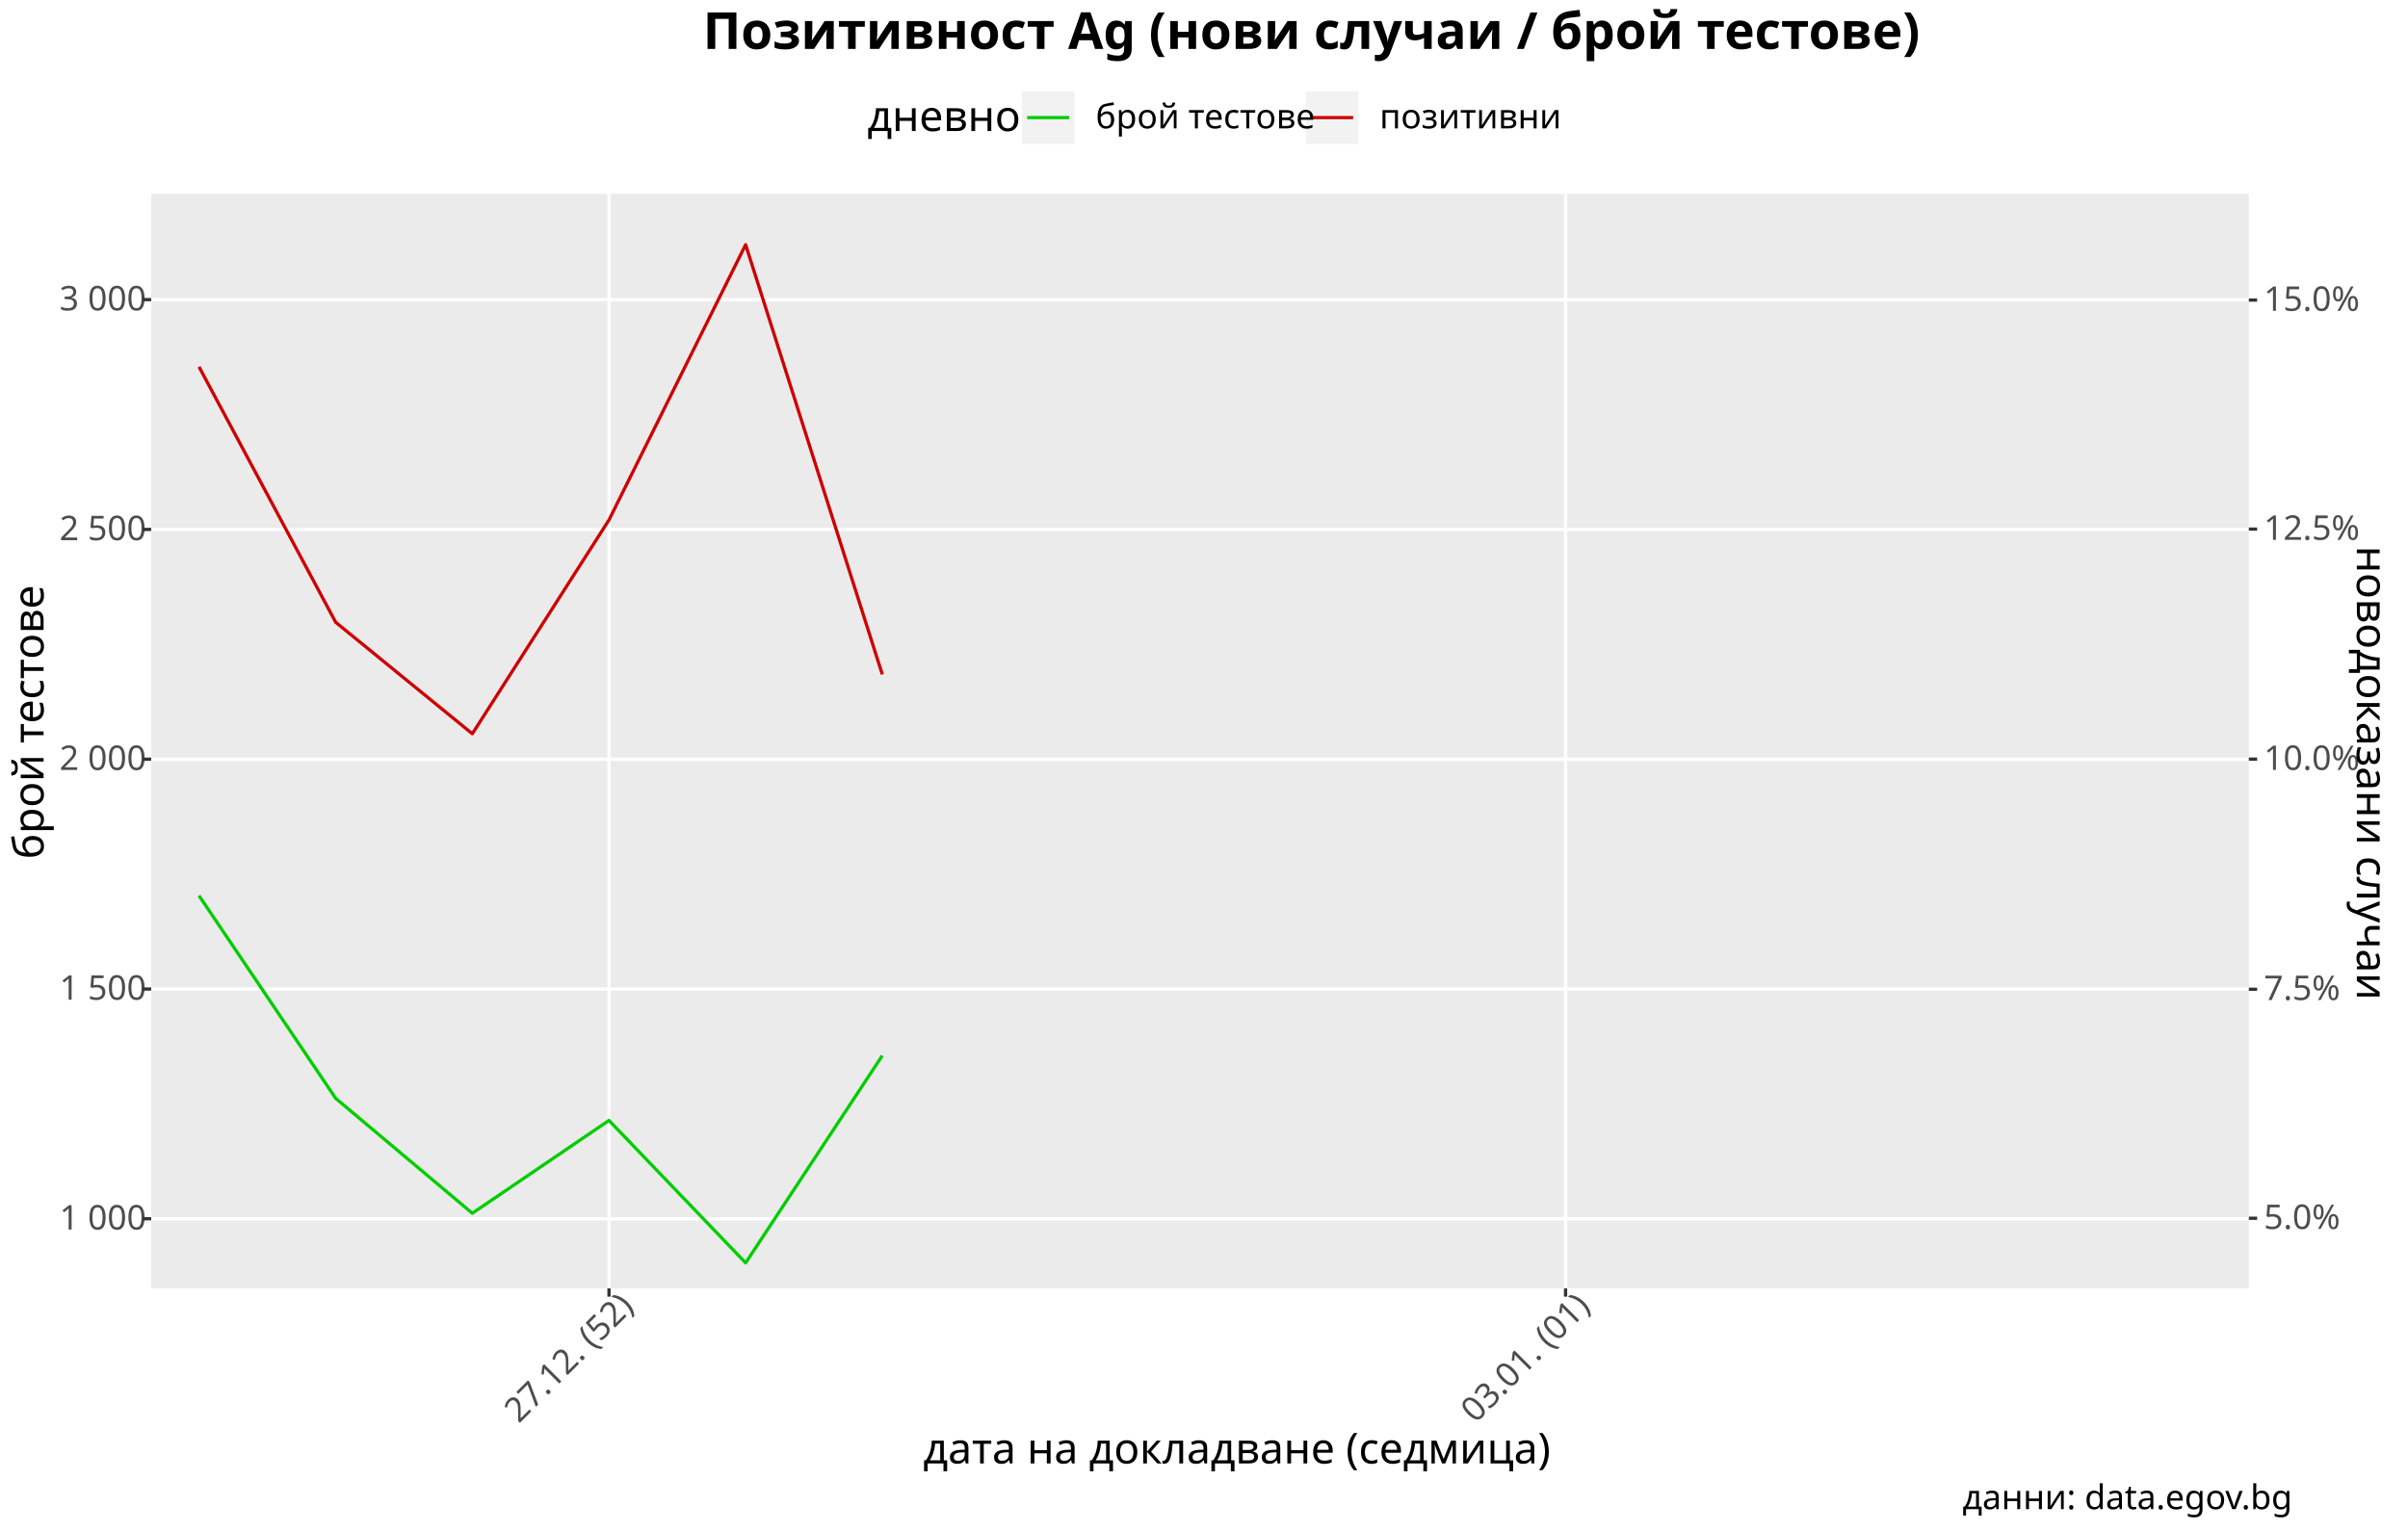
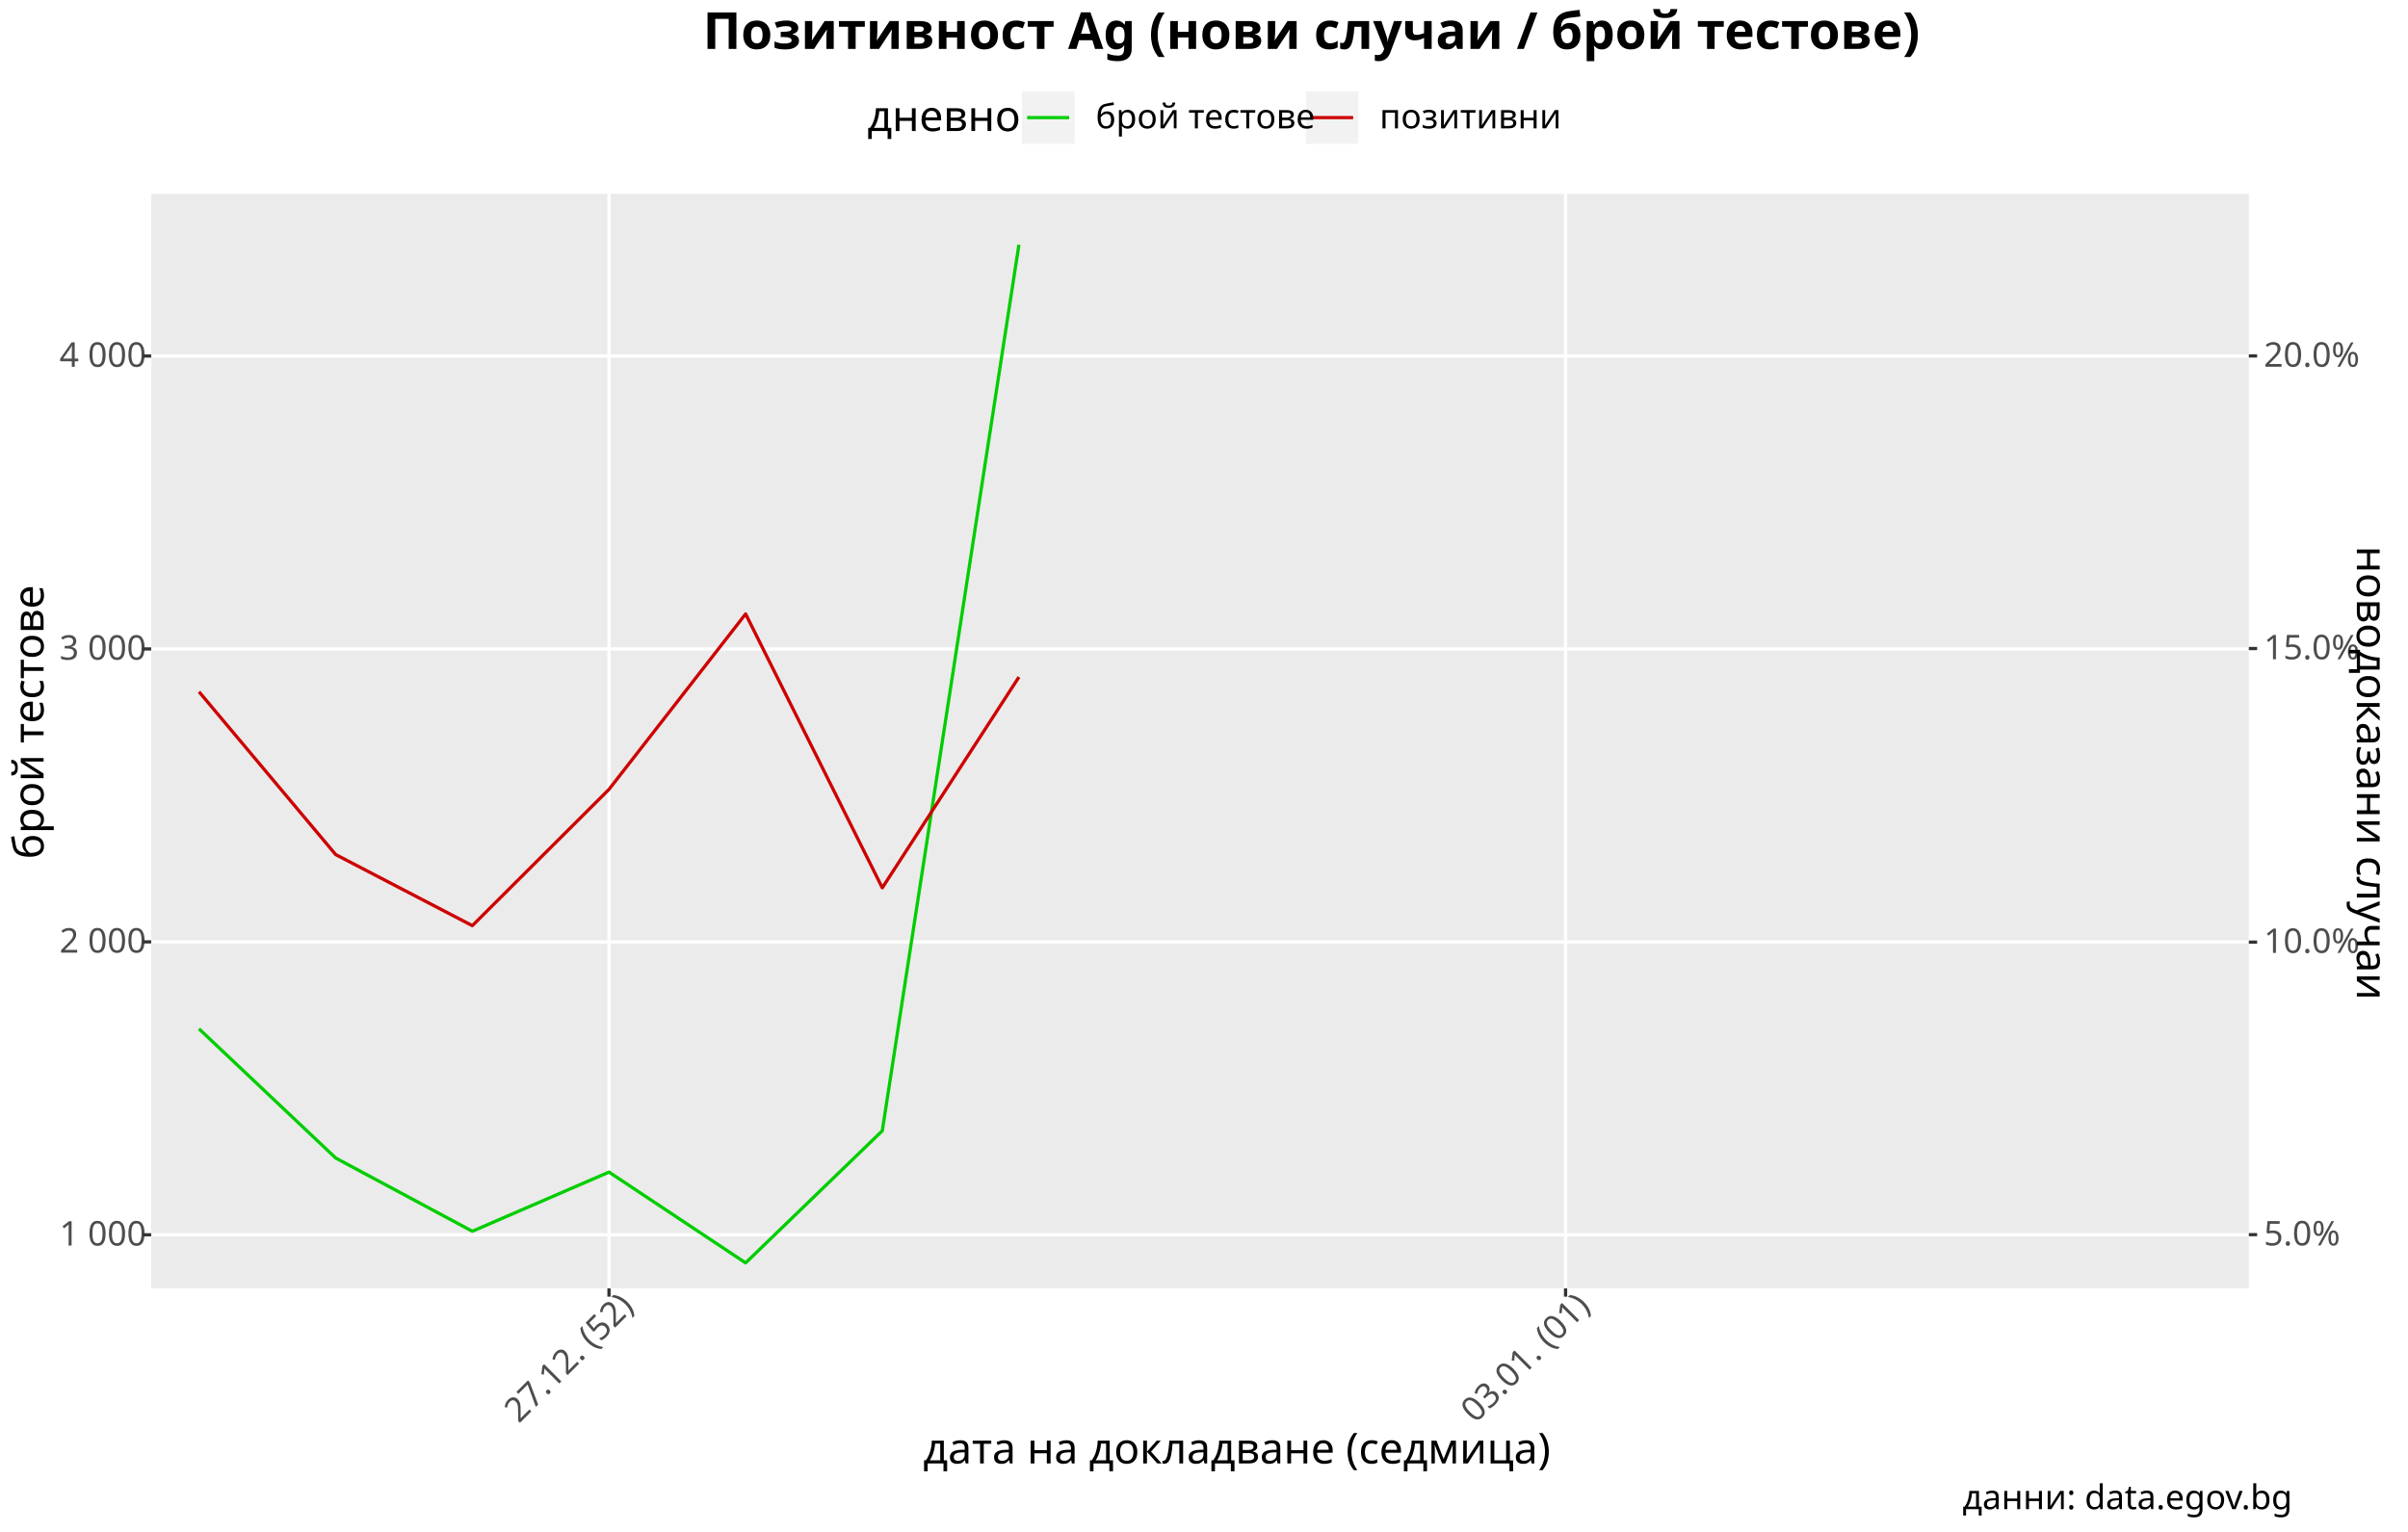
<svg xmlns="http://www.w3.org/2000/svg" viewBox="0 0 792.00 504.00">
  <defs>
    <style type="text/css">
    line, polyline, polygon, path, rect, circle {
      fill: none;
      stroke: #000000;
      stroke-linecap: round;
      stroke-linejoin: round;
      stroke-miterlimit: 10.00;
    }
  </style>
  </defs>
  <rect width="100%" height="100%" style="stroke: none; fill: #FFFFFF;" />
  <rect x="0.00" y="0.00" width="792.00" height="504.00" style="stroke-width: 1.07; stroke: #FFFFFF; fill: #FFFFFF;" />
  <defs>
    <clipPath id="cpNDkuNzN8NzM5LjY1fDQyMy44N3w2My43Nw==">
      <rect x="49.73" y="63.77" width="689.92" height="360.10" />
    </clipPath>
  </defs>
  <rect x="49.73" y="63.77" width="689.92" height="360.10" style="stroke-width: 1.07; stroke: none; fill: #EBEBEB;" clip-path="url(#cpNDkuNzN8NzM5LjY1fDQyMy44N3w2My43Nw==)" />
-   <polyline points="49.73,400.98 739.65,400.98 " style="stroke-width: 1.07; stroke: #FFFFFF; stroke-linecap: butt;" clip-path="url(#cpNDkuNzN8NzM5LjY1fDQyMy44N3w2My43Nw==)" />
-   <polyline points="49.73,325.38 739.65,325.38 " style="stroke-width: 1.07; stroke: #FFFFFF; stroke-linecap: butt;" clip-path="url(#cpNDkuNzN8NzM5LjY1fDQyMy44N3w2My43Nw==)" />
-   <polyline points="49.73,249.78 739.65,249.78 " style="stroke-width: 1.07; stroke: #FFFFFF; stroke-linecap: butt;" clip-path="url(#cpNDkuNzN8NzM5LjY1fDQyMy44N3w2My43Nw==)" />
-   <polyline points="49.73,174.18 739.65,174.18 " style="stroke-width: 1.07; stroke: #FFFFFF; stroke-linecap: butt;" clip-path="url(#cpNDkuNzN8NzM5LjY1fDQyMy44N3w2My43Nw==)" />
-   <polyline points="49.73,98.58 739.65,98.58 " style="stroke-width: 1.07; stroke: #FFFFFF; stroke-linecap: butt;" clip-path="url(#cpNDkuNzN8NzM5LjY1fDQyMy44N3w2My43Nw==)" />
+   <polyline points="49.73,406.24 739.65,406.24 " style="stroke-width: 1.07; stroke: #FFFFFF; stroke-linecap: butt;" clip-path="url(#cpNDkuNzN8NzM5LjY1fDQyMy44N3w2My43Nw==)" />
+   <polyline points="49.73,309.87 739.65,309.87 " style="stroke-width: 1.07; stroke: #FFFFFF; stroke-linecap: butt;" clip-path="url(#cpNDkuNzN8NzM5LjY1fDQyMy44N3w2My43Nw==)" />
+   <polyline points="49.73,213.50 739.65,213.50 " style="stroke-width: 1.07; stroke: #FFFFFF; stroke-linecap: butt;" clip-path="url(#cpNDkuNzN8NzM5LjY1fDQyMy44N3w2My43Nw==)" />
+   <polyline points="49.73,117.13 739.65,117.13 " style="stroke-width: 1.07; stroke: #FFFFFF; stroke-linecap: butt;" clip-path="url(#cpNDkuNzN8NzM5LjY1fDQyMy44N3w2My43Nw==)" />
  <polyline points="200.30,423.87 200.30,63.77 " style="stroke-width: 1.07; stroke: #FFFFFF; stroke-linecap: butt;" clip-path="url(#cpNDkuNzN8NzM5LjY1fDQyMy44N3w2My43Nw==)" />
  <polyline points="514.92,423.87 514.92,63.77 " style="stroke-width: 1.07; stroke: #FFFFFF; stroke-linecap: butt;" clip-path="url(#cpNDkuNzN8NzM5LjY1fDQyMy44N3w2My43Nw==)" />
-   <polyline points="65.46,294.68 110.41,361.36 155.35,399.16 200.30,368.62 245.24,415.49 290.19,347.30 " style="stroke-width: 1.07; stroke: #00CD00; stroke-linecap: butt;" clip-path="url(#cpNDkuNzN8NzM5LjY1fDQyMy44N3w2My43Nw==)" />
-   <polyline points="65.46,120.69 110.41,204.73 155.35,241.41 200.30,171.06 245.24,80.51 290.19,221.88 " style="stroke-width: 1.07; stroke: #CD0000; stroke-linecap: butt;" clip-path="url(#cpNDkuNzN8NzM5LjY1fDQyMy44N3w2My43Nw==)" />
+   <polyline points="65.46,338.49 110.41,380.99 155.35,405.08 200.30,385.62 245.24,415.49 290.19,372.03 335.13,80.51 " style="stroke-width: 1.07; stroke: #00CD00; stroke-linecap: butt;" clip-path="url(#cpNDkuNzN8NzM5LjY1fDQyMy44N3w2My43Nw==)" />
+   <polyline points="65.46,227.59 110.41,281.16 155.35,304.54 200.30,259.70 245.24,201.99 290.19,292.09 335.13,222.74 " style="stroke-width: 1.07; stroke: #CD0000; stroke-linecap: butt;" clip-path="url(#cpNDkuNzN8NzM5LjY1fDQyMy44N3w2My43Nw==)" />
  <defs>
    <clipPath id="cpMC4wMHw3OTIuMDB8NTA0LjAwfDAuMDA=">
      <rect x="0.00" y="0.00" width="792.00" height="504.00" />
    </clipPath>
  </defs>
  <g clip-path="url(#cpMC4wMHw3OTIuMDB8NTA0LjAwfDAuMDA=)">
-     <text x="19.56" y="404.51" style="font-size: 11.20px; fill: #4D4D4D; font-family: Calibri;" textLength="25.24px" lengthAdjust="spacingAndGlyphs">1 000</text>
+     <text x="19.56" y="409.78" style="font-size: 11.20px; fill: #4D4D4D; font-family: Calibri;" textLength="25.24px" lengthAdjust="spacingAndGlyphs">1 000</text>
  </g>
  <g clip-path="url(#cpMC4wMHw3OTIuMDB8NTA0LjAwfDAuMDA=)">
-     <text x="19.56" y="328.91" style="font-size: 11.20px; fill: #4D4D4D; font-family: Calibri;" textLength="25.24px" lengthAdjust="spacingAndGlyphs">1 500</text>
+     <text x="19.56" y="313.41" style="font-size: 11.20px; fill: #4D4D4D; font-family: Calibri;" textLength="25.24px" lengthAdjust="spacingAndGlyphs">2 000</text>
  </g>
  <g clip-path="url(#cpMC4wMHw3OTIuMDB8NTA0LjAwfDAuMDA=)">
-     <text x="19.56" y="253.32" style="font-size: 11.20px; fill: #4D4D4D; font-family: Calibri;" textLength="25.24px" lengthAdjust="spacingAndGlyphs">2 000</text>
+     <text x="19.56" y="217.04" style="font-size: 11.20px; fill: #4D4D4D; font-family: Calibri;" textLength="25.24px" lengthAdjust="spacingAndGlyphs">3 000</text>
  </g>
  <g clip-path="url(#cpMC4wMHw3OTIuMDB8NTA0LjAwfDAuMDA=)">
-     <text x="19.56" y="177.72" style="font-size: 11.20px; fill: #4D4D4D; font-family: Calibri;" textLength="25.24px" lengthAdjust="spacingAndGlyphs">2 500</text>
+     <text x="19.56" y="120.67" style="font-size: 11.20px; fill: #4D4D4D; font-family: Calibri;" textLength="25.24px" lengthAdjust="spacingAndGlyphs">4 000</text>
+   </g>
+   <polyline points="46.99,406.24 49.73,406.24 " style="stroke-width: 1.07; stroke: #333333; stroke-linecap: butt;" clip-path="url(#cpMC4wMHw3OTIuMDB8NTA0LjAwfDAuMDA=)" />
+   <polyline points="46.99,309.87 49.73,309.87 " style="stroke-width: 1.07; stroke: #333333; stroke-linecap: butt;" clip-path="url(#cpMC4wMHw3OTIuMDB8NTA0LjAwfDAuMDA=)" />
+   <polyline points="46.99,213.50 49.73,213.50 " style="stroke-width: 1.07; stroke: #333333; stroke-linecap: butt;" clip-path="url(#cpMC4wMHw3OTIuMDB8NTA0LjAwfDAuMDA=)" />
+   <polyline points="46.99,117.13 49.73,117.13 " style="stroke-width: 1.07; stroke: #333333; stroke-linecap: butt;" clip-path="url(#cpMC4wMHw3OTIuMDB8NTA0LjAwfDAuMDA=)" />
+   <polyline points="739.65,406.20 742.38,406.20 " style="stroke-width: 1.07; stroke: #333333; stroke-linecap: butt;" clip-path="url(#cpMC4wMHw3OTIuMDB8NTA0LjAwfDAuMDA=)" />
+   <polyline points="739.65,309.96 742.38,309.96 " style="stroke-width: 1.07; stroke: #333333; stroke-linecap: butt;" clip-path="url(#cpMC4wMHw3OTIuMDB8NTA0LjAwfDAuMDA=)" />
+   <polyline points="739.65,213.36 742.38,213.36 " style="stroke-width: 1.07; stroke: #333333; stroke-linecap: butt;" clip-path="url(#cpMC4wMHw3OTIuMDB8NTA0LjAwfDAuMDA=)" />
+   <polyline points="739.65,117.11 742.38,117.11 " style="stroke-width: 1.07; stroke: #333333; stroke-linecap: butt;" clip-path="url(#cpMC4wMHw3OTIuMDB8NTA0LjAwfDAuMDA=)" />
+   <g clip-path="url(#cpMC4wMHw3OTIuMDB8NTA0LjAwfDAuMDA=)">
+     <text x="744.58" y="409.74" style="font-size: 11.20px; fill: #4D4D4D; font-family: Calibri;" textLength="22.19px" lengthAdjust="spacingAndGlyphs">5.0%</text>
  </g>
  <g clip-path="url(#cpMC4wMHw3OTIuMDB8NTA0LjAwfDAuMDA=)">
-     <text x="19.56" y="102.12" style="font-size: 11.20px; fill: #4D4D4D; font-family: Calibri;" textLength="25.24px" lengthAdjust="spacingAndGlyphs">3 000</text>
-   </g>
-   <polyline points="46.99,400.98 49.73,400.98 " style="stroke-width: 1.07; stroke: #333333; stroke-linecap: butt;" clip-path="url(#cpMC4wMHw3OTIuMDB8NTA0LjAwfDAuMDA=)" />
-   <polyline points="46.99,325.38 49.73,325.38 " style="stroke-width: 1.07; stroke: #333333; stroke-linecap: butt;" clip-path="url(#cpMC4wMHw3OTIuMDB8NTA0LjAwfDAuMDA=)" />
-   <polyline points="46.99,249.78 49.73,249.78 " style="stroke-width: 1.07; stroke: #333333; stroke-linecap: butt;" clip-path="url(#cpMC4wMHw3OTIuMDB8NTA0LjAwfDAuMDA=)" />
-   <polyline points="46.99,174.18 49.73,174.18 " style="stroke-width: 1.07; stroke: #333333; stroke-linecap: butt;" clip-path="url(#cpMC4wMHw3OTIuMDB8NTA0LjAwfDAuMDA=)" />
-   <polyline points="46.99,98.58 49.73,98.58 " style="stroke-width: 1.07; stroke: #333333; stroke-linecap: butt;" clip-path="url(#cpMC4wMHw3OTIuMDB8NTA0LjAwfDAuMDA=)" />
-   <polyline points="739.65,400.80 742.38,400.80 " style="stroke-width: 1.07; stroke: #333333; stroke-linecap: butt;" clip-path="url(#cpMC4wMHw3OTIuMDB8NTA0LjAwfDAuMDA=)" />
-   <polyline points="739.65,325.46 742.38,325.46 " style="stroke-width: 1.07; stroke: #333333; stroke-linecap: butt;" clip-path="url(#cpMC4wMHw3OTIuMDB8NTA0LjAwfDAuMDA=)" />
-   <polyline points="739.65,249.76 742.38,249.76 " style="stroke-width: 1.07; stroke: #333333; stroke-linecap: butt;" clip-path="url(#cpMC4wMHw3OTIuMDB8NTA0LjAwfDAuMDA=)" />
-   <polyline points="739.65,174.07 742.38,174.07 " style="stroke-width: 1.07; stroke: #333333; stroke-linecap: butt;" clip-path="url(#cpMC4wMHw3OTIuMDB8NTA0LjAwfDAuMDA=)" />
-   <polyline points="739.65,98.73 742.38,98.73 " style="stroke-width: 1.07; stroke: #333333; stroke-linecap: butt;" clip-path="url(#cpMC4wMHw3OTIuMDB8NTA0LjAwfDAuMDA=)" />
-   <g clip-path="url(#cpMC4wMHw3OTIuMDB8NTA0LjAwfDAuMDA=)">
-     <text x="744.58" y="404.33" style="font-size: 11.20px; fill: #4D4D4D; font-family: Calibri;" textLength="22.19px" lengthAdjust="spacingAndGlyphs">5.0%</text>
+     <text x="744.58" y="313.50" style="font-size: 11.20px; fill: #4D4D4D; font-family: Calibri;" textLength="27.86px" lengthAdjust="spacingAndGlyphs">10.0%</text>
  </g>
  <g clip-path="url(#cpMC4wMHw3OTIuMDB8NTA0LjAwfDAuMDA=)">
-     <text x="744.58" y="329.00" style="font-size: 11.20px; fill: #4D4D4D; font-family: Calibri;" textLength="22.19px" lengthAdjust="spacingAndGlyphs">7.5%</text>
+     <text x="744.58" y="216.90" style="font-size: 11.20px; fill: #4D4D4D; font-family: Calibri;" textLength="27.86px" lengthAdjust="spacingAndGlyphs">15.0%</text>
  </g>
  <g clip-path="url(#cpMC4wMHw3OTIuMDB8NTA0LjAwfDAuMDA=)">
-     <text x="744.58" y="253.30" style="font-size: 11.20px; fill: #4D4D4D; font-family: Calibri;" textLength="27.86px" lengthAdjust="spacingAndGlyphs">10.0%</text>
-   </g>
-   <g clip-path="url(#cpMC4wMHw3OTIuMDB8NTA0LjAwfDAuMDA=)">
-     <text x="744.58" y="177.60" style="font-size: 11.20px; fill: #4D4D4D; font-family: Calibri;" textLength="27.86px" lengthAdjust="spacingAndGlyphs">12.5%</text>
-   </g>
-   <g clip-path="url(#cpMC4wMHw3OTIuMDB8NTA0LjAwfDAuMDA=)">
-     <text x="744.58" y="102.27" style="font-size: 11.20px; fill: #4D4D4D; font-family: Calibri;" textLength="27.86px" lengthAdjust="spacingAndGlyphs">15.0%</text>
+     <text x="744.58" y="120.65" style="font-size: 11.20px; fill: #4D4D4D; font-family: Calibri;" textLength="27.86px" lengthAdjust="spacingAndGlyphs">20.0%</text>
  </g>
  <polyline points="200.30,426.61 200.30,423.87 " style="stroke-width: 1.07; stroke: #333333; stroke-linecap: butt;" clip-path="url(#cpMC4wMHw3OTIuMDB8NTA0LjAwfDAuMDA=)" />
  <polyline points="514.92,426.61 514.92,423.87 " style="stroke-width: 1.07; stroke: #333333; stroke-linecap: butt;" clip-path="url(#cpMC4wMHw3OTIuMDB8NTA0LjAwfDAuMDA=)" />
  <g clip-path="url(#cpMC4wMHw3OTIuMDB8NTA0LjAwfDAuMDA=)">
    <text transform="translate(170.63,468.48) rotate(-45)" style="font-size: 11.20px; fill: #4D4D4D; font-family: Calibri;" textLength="49.04px" lengthAdjust="spacingAndGlyphs">27.12. (52)</text>
  </g>
  <g clip-path="url(#cpMC4wMHw3OTIuMDB8NTA0LjAwfDAuMDA=)">
    <text transform="translate(485.25,468.48) rotate(-45)" style="font-size: 11.20px; fill: #4D4D4D; font-family: Calibri;" textLength="49.04px" lengthAdjust="spacingAndGlyphs">03.01. (01)</text>
  </g>
  <g clip-path="url(#cpMC4wMHw3OTIuMDB8NTA0LjAwfDAuMDA=)">
    <text x="303.66" y="481.47" style="font-size: 14.00px; font-family: Calibri;" textLength="182.06px" lengthAdjust="spacingAndGlyphs">дата на докладване (седмица)</text>
  </g>
  <g clip-path="url(#cpMC4wMHw3OTIuMDB8NTA0LjAwfDAuMDA=)">
    <text transform="translate(14.33,282.67) rotate(-90)" style="font-size: 14.00px; font-family: Calibri;" textLength="77.71px" lengthAdjust="spacingAndGlyphs">брой тестове</text>
  </g>
  <g clip-path="url(#cpMC4wMHw3OTIuMDB8NTA0LjAwfDAuMDA=)">
    <text transform="translate(775.18,179.60) rotate(90)" style="font-size: 14.00px; font-family: Calibri;" textLength="128.43px" lengthAdjust="spacingAndGlyphs">новодоказани случаи</text>
  </g>
  <rect x="279.81" y="24.57" width="229.75" height="28.24" style="stroke-width: 1.07; stroke: none; fill: #FFFFFF;" clip-path="url(#cpMC4wMHw3OTIuMDB8NTA0LjAwfDAuMDA=)" />
  <g clip-path="url(#cpMC4wMHw3OTIuMDB8NTA0LjAwfDAuMDA=)">
    <text x="285.29" y="43.11" style="font-size: 14.00px; font-family: Calibri;" textLength="43.84px" lengthAdjust="spacingAndGlyphs">дневно</text>
  </g>
  <rect x="336.11" y="30.05" width="17.28" height="17.28" style="stroke-width: 1.07; stroke: none; fill: #F2F2F2;" clip-path="url(#cpMC4wMHw3OTIuMDB8NTA0LjAwfDAuMDA=)" />
  <line x1="337.83" y1="38.69" x2="351.66" y2="38.69" style="stroke-width: 1.07; stroke: #00CD00; stroke-linecap: butt;" clip-path="url(#cpMC4wMHw3OTIuMDB8NTA0LjAwfDAuMDA=)" />
  <rect x="429.50" y="30.05" width="17.28" height="17.28" style="stroke-width: 1.07; stroke: none; fill: #F2F2F2;" clip-path="url(#cpMC4wMHw3OTIuMDB8NTA0LjAwfDAuMDA=)" />
  <line x1="431.23" y1="38.69" x2="445.06" y2="38.69" style="stroke-width: 1.07; stroke: #CD0000; stroke-linecap: butt;" clip-path="url(#cpMC4wMHw3OTIuMDB8NTA0LjAwfDAuMDA=)" />
  <g clip-path="url(#cpMC4wMHw3OTIuMDB8NTA0LjAwfDAuMDA=)">
    <text x="360.36" y="42.23" style="font-size: 11.20px; font-family: Calibri;" textLength="62.17px" lengthAdjust="spacingAndGlyphs">брой тестове</text>
  </g>
  <g clip-path="url(#cpMC4wMHw3OTIuMDB8NTA0LjAwfDAuMDA=)">
    <text x="453.76" y="42.23" style="font-size: 11.20px; font-family: Calibri;" textLength="50.32px" lengthAdjust="spacingAndGlyphs">позитивни</text>
  </g>
  <g clip-path="url(#cpMC4wMHw3OTIuMDB8NTA0LjAwfDAuMDA=)">
    <text x="231.20" y="16.09" style="font-size: 16.80px; font-weight: bold; font-family: Calibri;" textLength="326.98px" lengthAdjust="spacingAndGlyphs">Позитивност Ag (нови случаи / брой тестове)</text>
  </g>
  <g clip-path="url(#cpMC4wMHw3OTIuMDB8NTA0LjAwfDAuMDA=)">
    <text x="645.48" y="496.52" style="font-size: 11.20px; font-family: Calibri;" textLength="94.16px" lengthAdjust="spacingAndGlyphs">данни: data.egov.bg</text>
  </g>
</svg>
